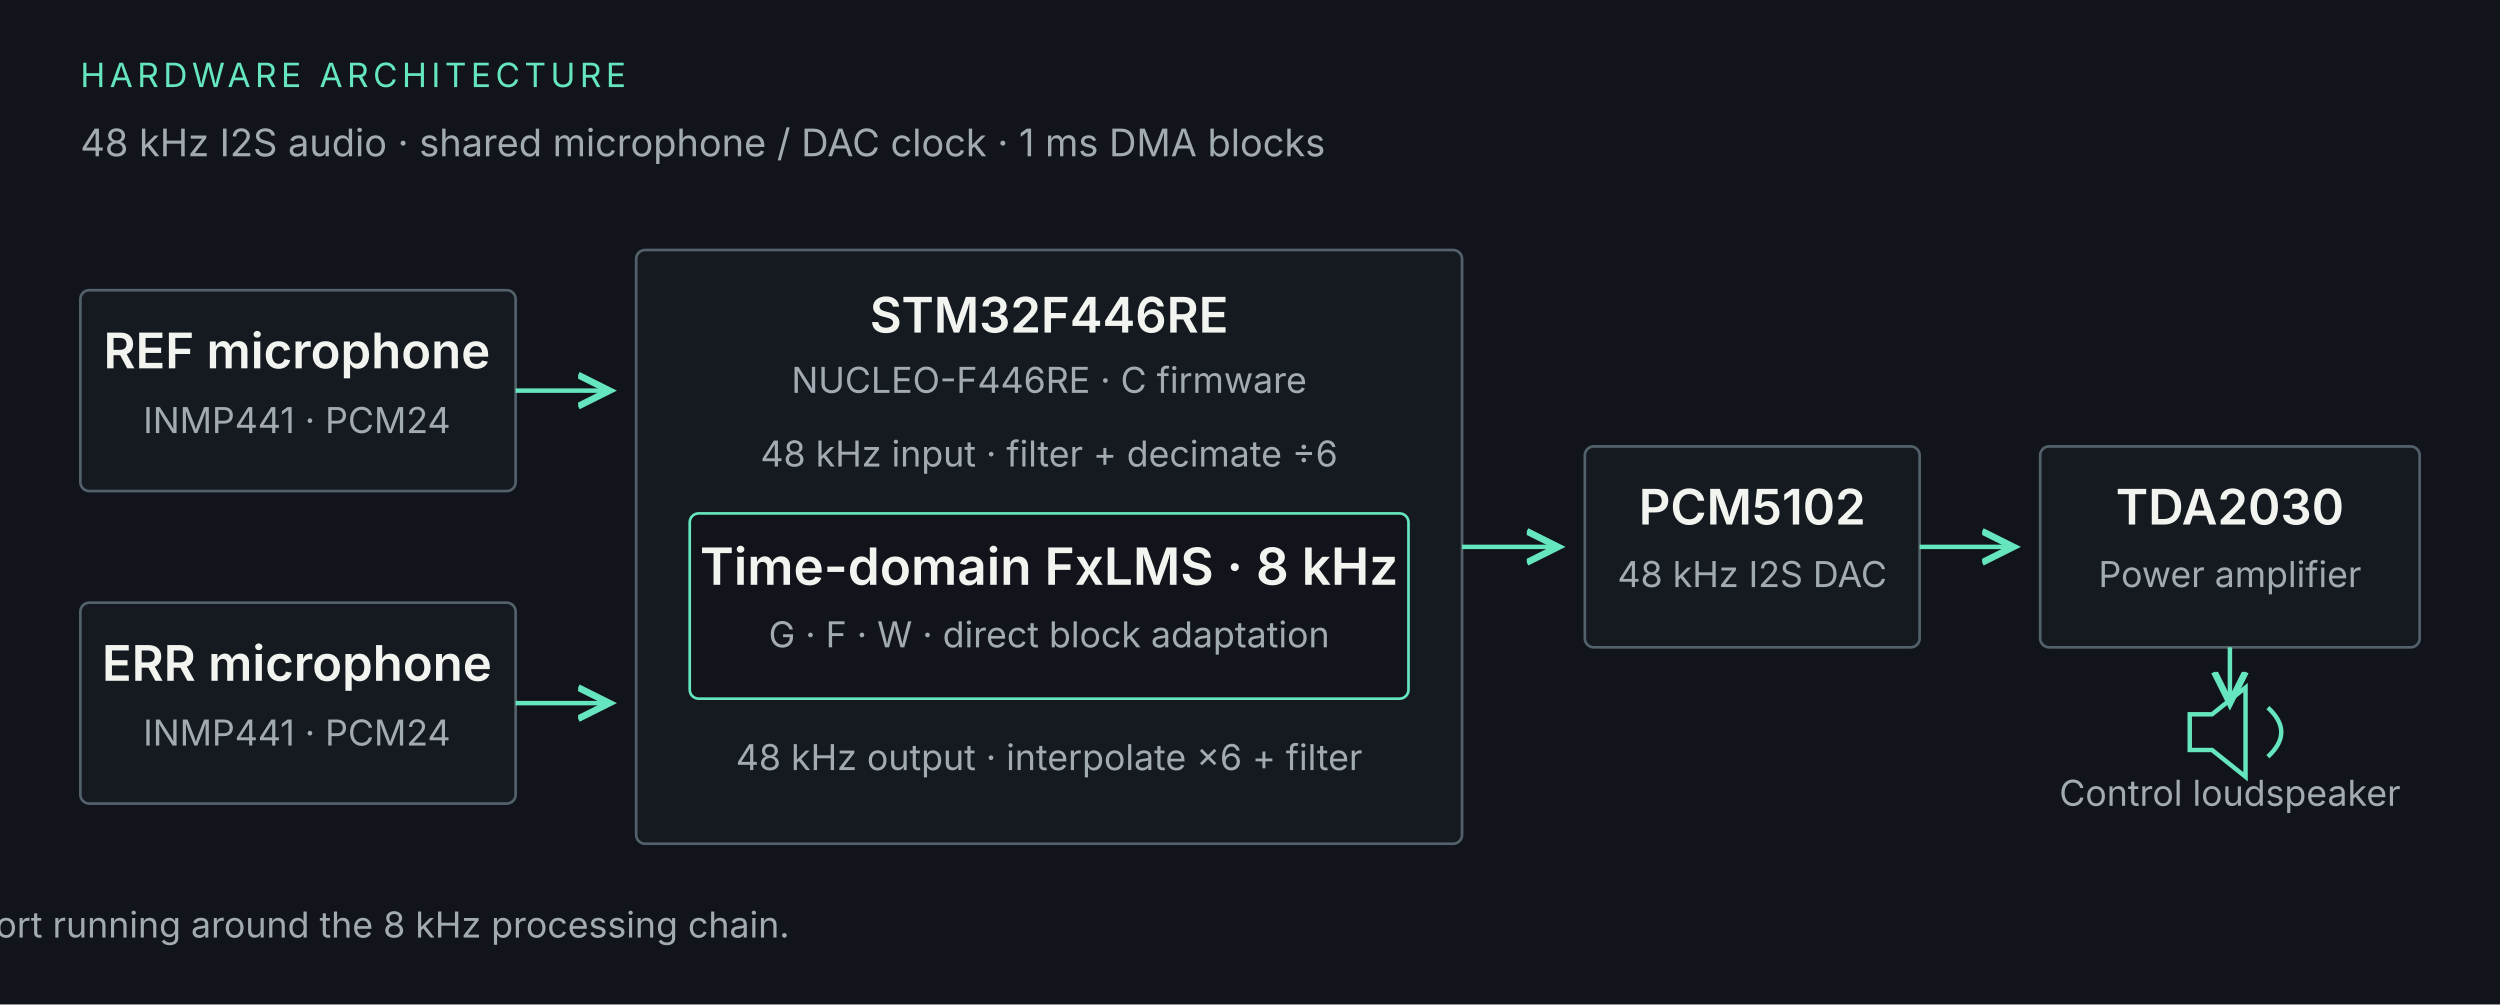
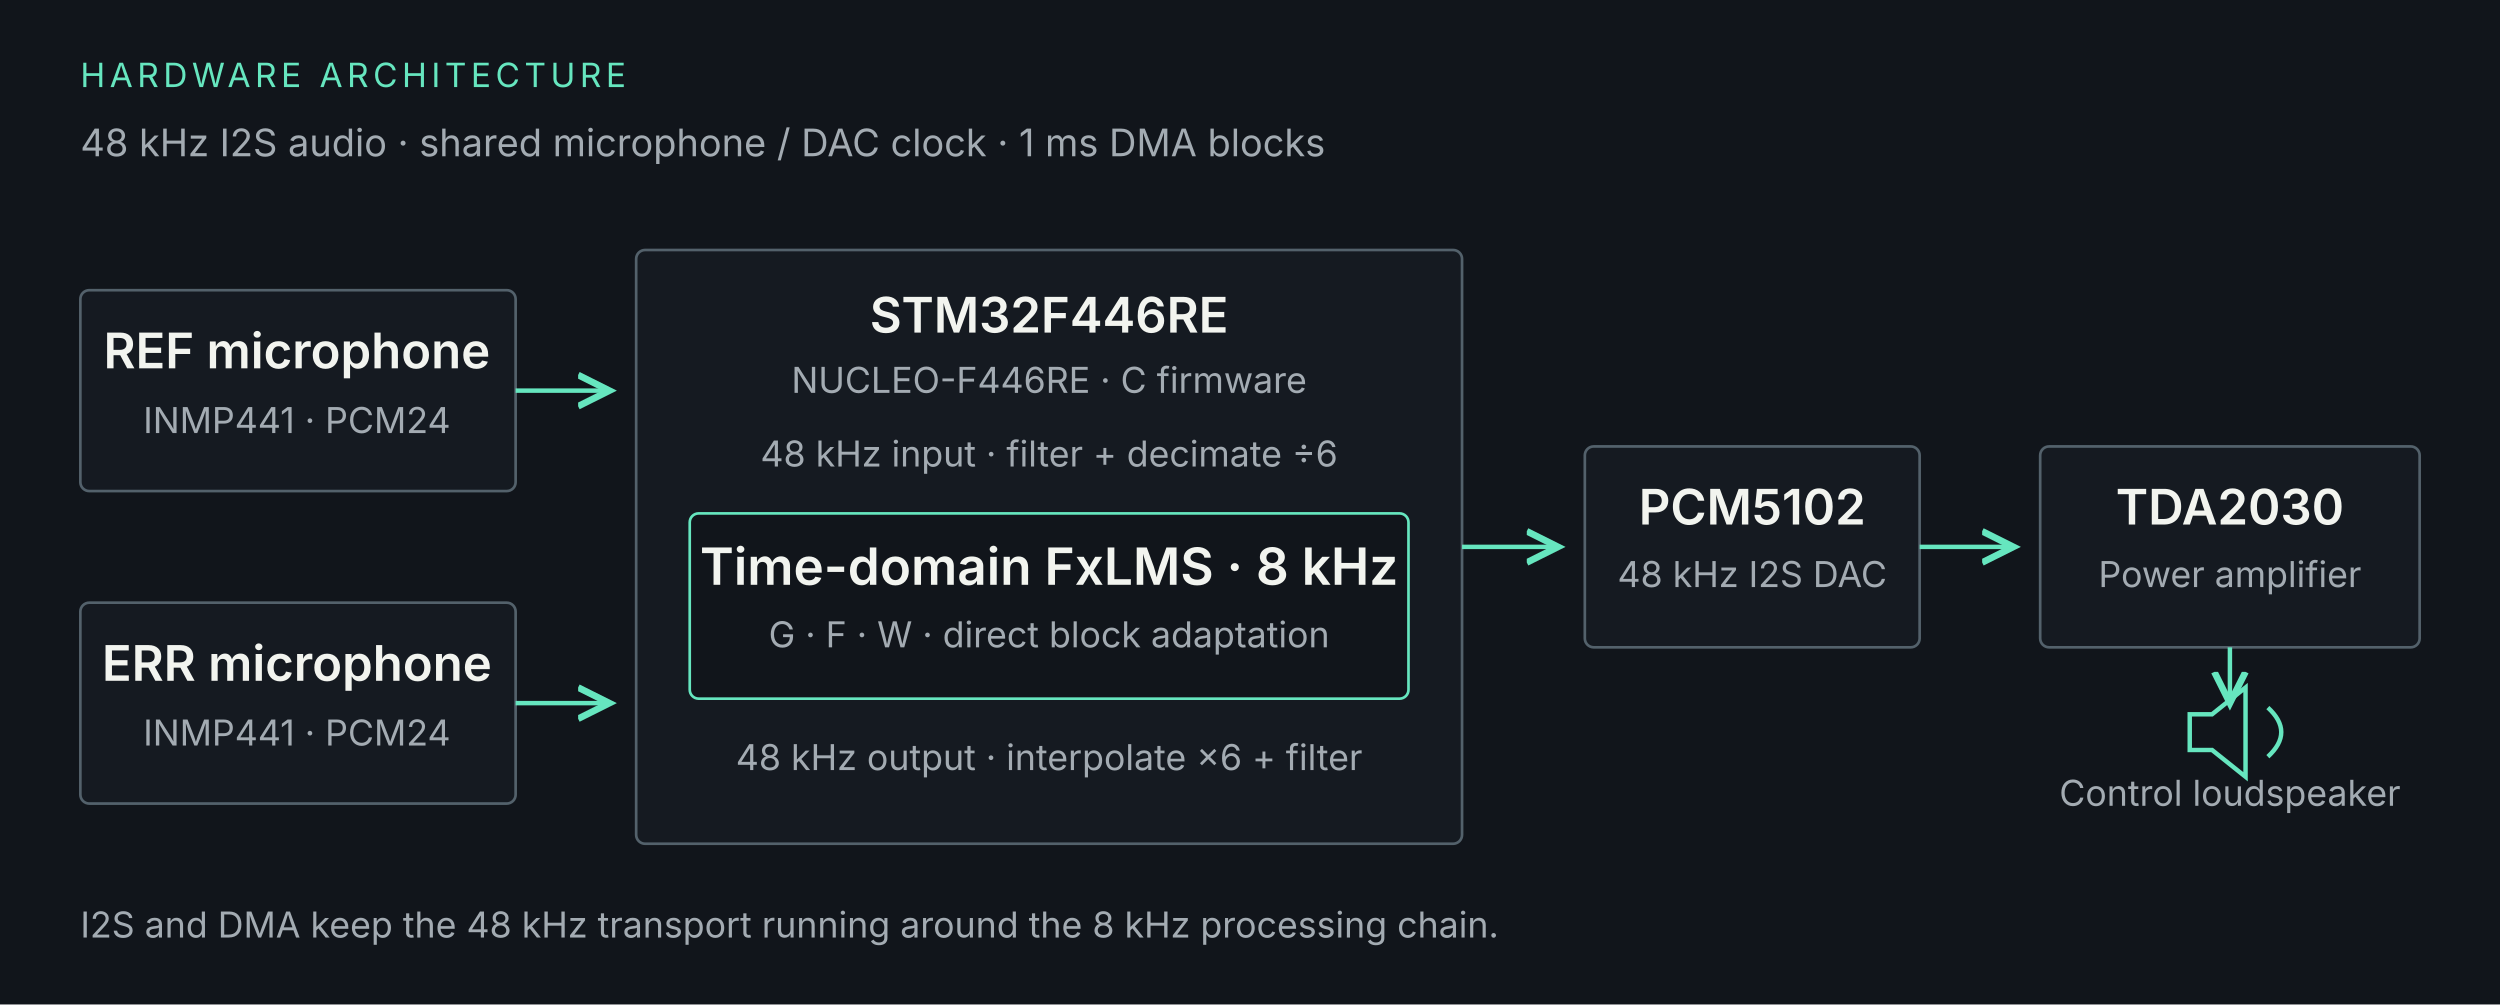
<svg xmlns="http://www.w3.org/2000/svg" viewBox="0 0 1120 450" role="img" aria-labelledby="title desc">
  <defs>
    <marker id="arrow" markerWidth="9" markerHeight="9" refX="7" refY="4.5" orient="auto">
      <path d="M0 1L7 4.5L0 8" fill="none" stroke="#66e6bf" stroke-width="1.5" />
    </marker>
  </defs>
  <rect width="1120" height="450" fill="#11151b" />
  <g font-family="Inter,Segoe UI,Arial,sans-serif">
    <text x="36" y="39" fill="#66e6bf" font-size="15" letter-spacing="2">HARDWARE ARCHITECTURE</text>
    <text x="36" y="70" fill="#a3abb2" font-size="17">48 kHz I2S audio · shared microphone / DAC clock · 1 ms DMA blocks</text>
    <g fill="#151a21" stroke="#53616b" stroke-width="1.2">
      <rect x="36" y="130" width="195" height="90" rx="4" />
      <rect x="36" y="270" width="195" height="90" rx="4" />
      <rect x="285" y="112" width="370" height="266" rx="4" />
      <rect x="710" y="200" width="150" height="90" rx="4" />
      <rect x="914" y="200" width="170" height="90" rx="4" />
    </g>
    <g fill="#f2f4ef" font-size="22" font-weight="600" text-anchor="middle">
      <text x="133" y="165">REF microphone</text>
      <text x="133" y="305">ERR microphone</text>
      <text x="470" y="149">STM32F446RE</text>
      <text x="785" y="235">PCM5102</text>
      <text x="999" y="235">TDA2030</text>
    </g>
    <g fill="#a3abb2" font-size="16" text-anchor="middle">
      <text x="133" y="194">INMP441 · PCM24</text>
      <text x="133" y="334">INMP441 · PCM24</text>
      <text x="470" y="176">NUCLEO-F446RE · C firmware</text>
      <text x="785" y="263">48 kHz I2S DAC</text>
      <text x="999" y="263">Power amplifier</text>
      <text x="470" y="345">48 kHz output · interpolate ×6 + filter</text>
      <text x="470" y="209">48 kHz input · filter + decimate ÷6</text>
      <text x="999" y="361">Control loudspeaker</text>
-       <text x="36" y="420">I2S and DMA keep the 48 kHz transport running around the 8 kHz processing chain.</text>
+       <text x="36" y="420" text-anchor="start">I2S and DMA keep the 48 kHz transport running around the 8 kHz processing chain.</text>
    </g>
    <rect x="309" y="230" width="322" height="83" rx="4" fill="#11151b" stroke="#66e6bf" stroke-width="1.2" />
    <text x="470" y="262" fill="#f2f4ef" font-size="23" font-weight="600" text-anchor="middle">Time-domain FxLMS · 8 kHz</text>
    <text x="470" y="290" fill="#a3abb2" font-size="16" text-anchor="middle">G · F · W · direct block adaptation</text>
    <g fill="none" stroke="#66e6bf" stroke-width="2" marker-end="url(#arrow)">
      <path d="M231 175H273" />
      <path d="M231 315H273" />
      <path d="M655 245H698" />
      <path d="M860 245H902" />
      <path d="M999 290V315" />
    </g>
    <path d="M981 320H991L1006 308V348L991 336H981Z" fill="none" stroke="#66e6bf" stroke-width="2" />
    <path d="M1016 317Q1028 328 1016 339" fill="none" stroke="#66e6bf" stroke-width="2" />
  </g>
</svg>
